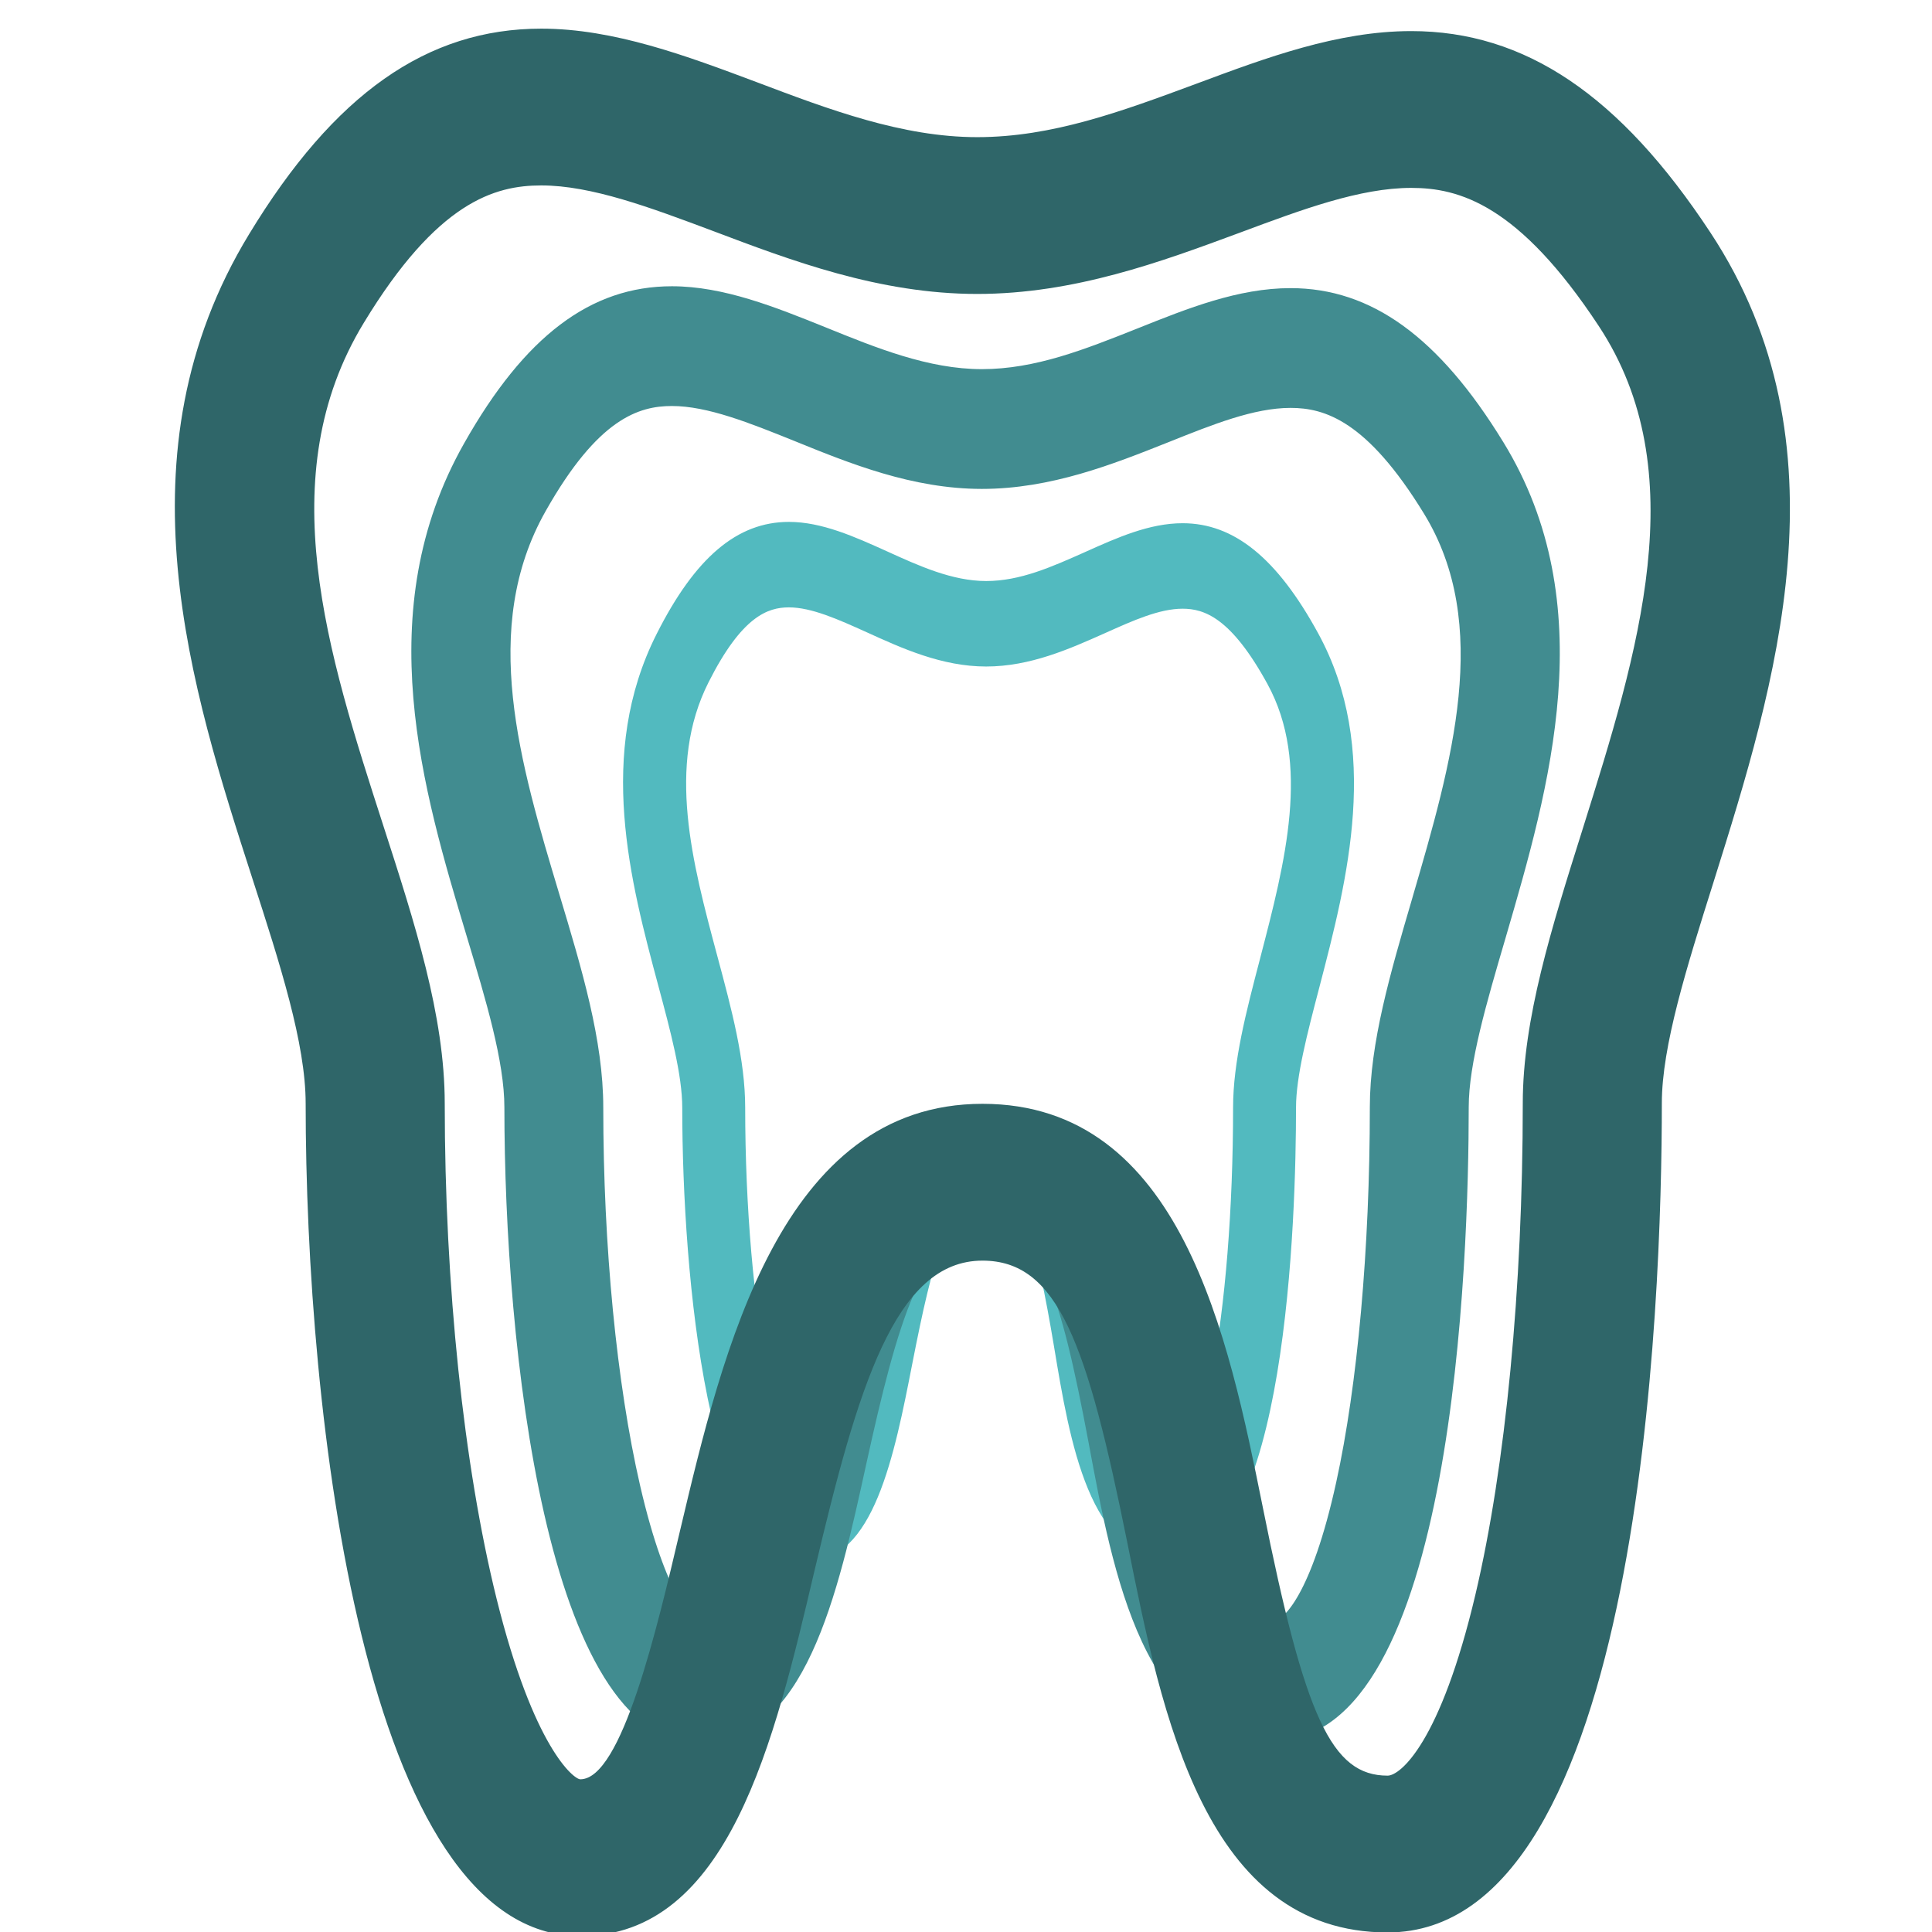
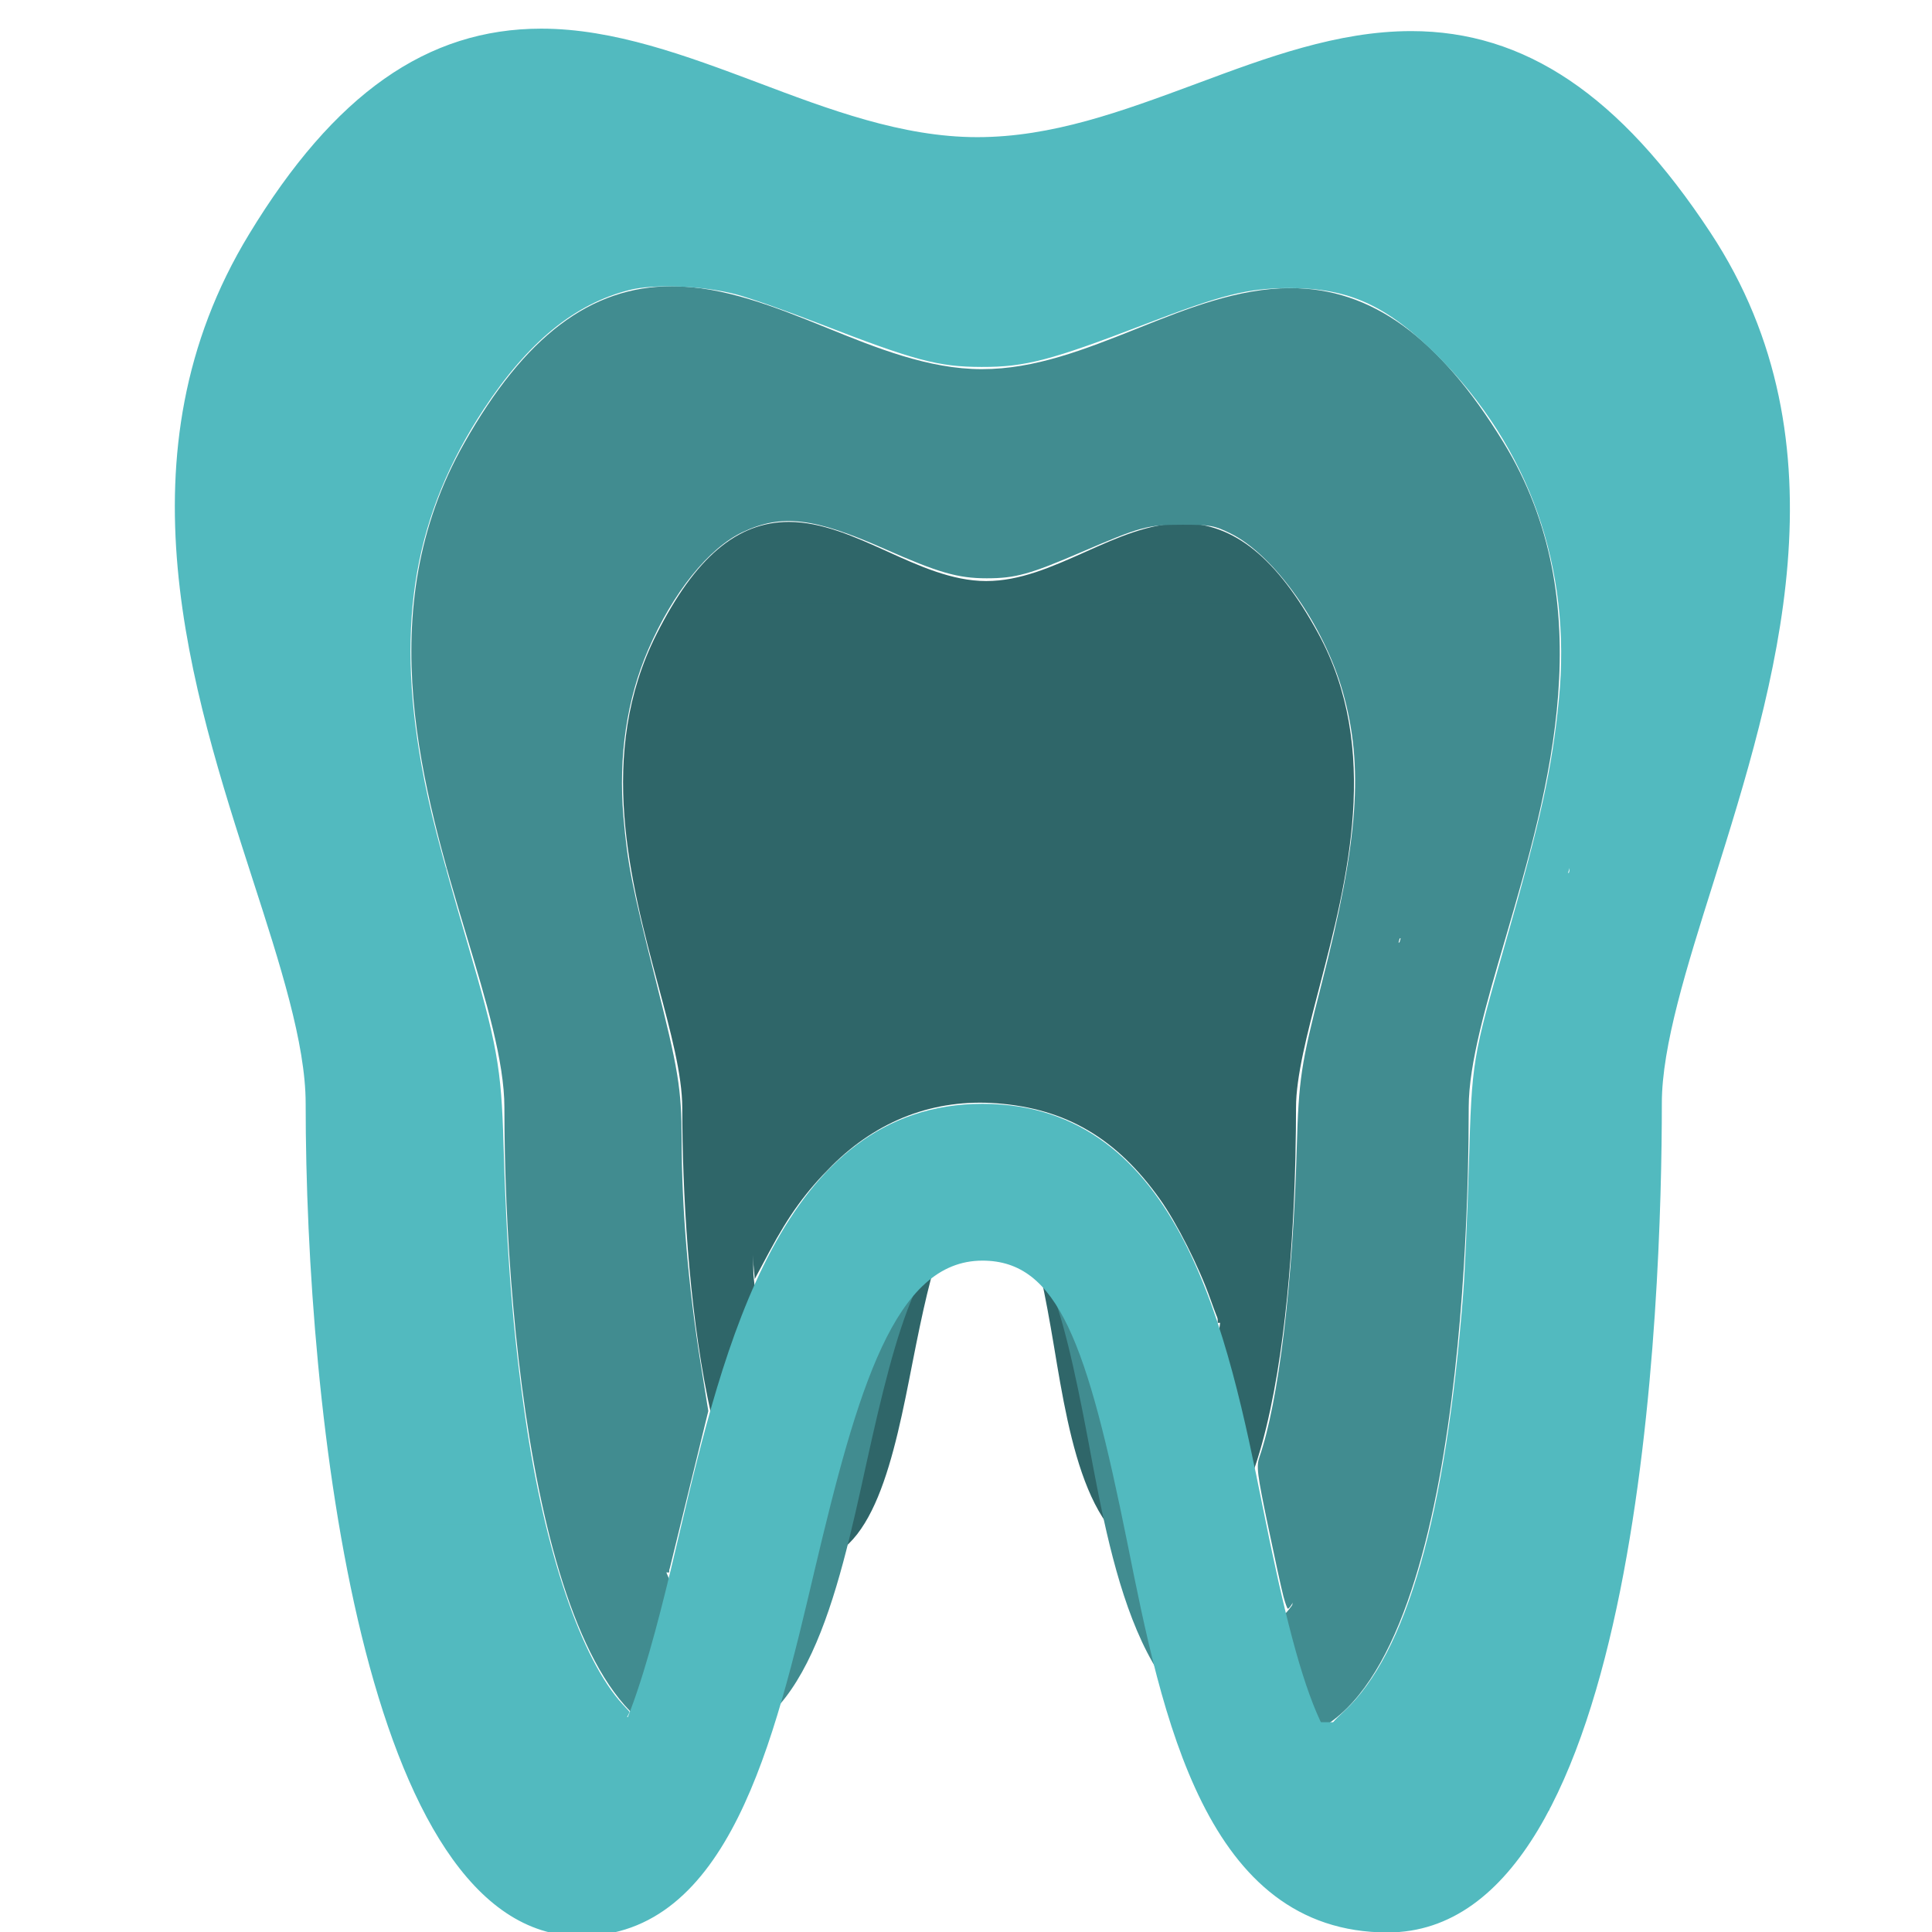
<svg xmlns="http://www.w3.org/2000/svg" version="1.1" id="Capa_1" x="0px" y="0px" viewBox="0 0 182.492 182.492" style="enable-background:new 0 0 182.492 182.492;" xml:space="preserve" width="512px" height="512px">
  <defs id="defs37">
    <clipPath clipPathUnits="userSpaceOnUse" id="clipPath5936">
      <rect style="fill:#ff7f2a;fill-opacity:1;stroke:none;stroke-width:2.806;stroke-miterlimit:4;stroke-dasharray:none" id="rect5938" width="150.015" height="136.869" x="70.368" y="-44.076" />
    </clipPath>
    <clipPath clipPathUnits="userSpaceOnUse" id="clipPath5972">
      <rect style="fill:#ff7f2a;fill-opacity:1;stroke:none;stroke-width:2.806;stroke-miterlimit:4;stroke-dasharray:none" id="rect5974" width="146.148" height="136.869" x="-443.858" y="-225.022" />
    </clipPath>
    <clipPath clipPathUnits="userSpaceOnUse" id="clipPath6015">
      <rect style="fill:#ff7f2a;fill-opacity:1;stroke:none;stroke-width:2.806;stroke-miterlimit:4;stroke-dasharray:none" id="rect6017" width="133.003" height="156.974" x="-435.352" y="-93.566" />
    </clipPath>
    <clipPath clipPathUnits="userSpaceOnUse" id="clipPath6036">
      <rect style="fill:#ff7f2a;fill-opacity:1;stroke:none;stroke-width:2.806;stroke-miterlimit:4;stroke-dasharray:none" id="rect6038" width="106.711" height="74.234" x="-358.798" y="-88.926" />
    </clipPath>
    <clipPath clipPathUnits="userSpaceOnUse" id="clipPath6054">
      <rect style="fill:#ff7f2a;fill-opacity:1;stroke:none;stroke-width:2.806;stroke-miterlimit:4;stroke-dasharray:none" id="rect6056" width="114.202" height="117.537" x="97.491" y="-7.733" />
    </clipPath>
  </defs>
  <g id="g5" style="fill:#57babf;fill-opacity:1" />
  <g id="g7" style="fill:#57babf;fill-opacity:1" />
  <g id="g9" style="fill:#57babf;fill-opacity:1" />
  <g id="g11" style="fill:#57babf;fill-opacity:1" />
  <g id="g13" style="fill:#57babf;fill-opacity:1" />
  <g id="g15" style="fill:#57babf;fill-opacity:1" />
  <g id="g17" style="fill:#57babf;fill-opacity:1" />
  <g id="g19" style="fill:#57babf;fill-opacity:1" />
  <g id="g21" style="fill:#57babf;fill-opacity:1" />
  <g id="g23" style="fill:#57babf;fill-opacity:1" />
  <g id="g25" style="fill:#57babf;fill-opacity:1" />
  <g id="g27" style="fill:#57babf;fill-opacity:1" />
  <g id="g29" style="fill:#57babf;fill-opacity:1" />
  <g id="g31" style="fill:#57babf;fill-opacity:1" />
  <g id="g33" style="fill:#57babf;fill-opacity:1" />
-   <path style="fill:#52babf;fill-opacity:1" d="m 124.496,59.795 c -3.869,-7.077 -7.933,-10.373 -12.79,-10.373 -3.145,0 -6.197,1.37 -9.142,2.691 l -0.098,0.044 c -3.143,1.401 -6.111,2.726 -9.314,2.726 -3.21,0 -6.356,-1.434 -9.418,-2.828 -3.004,-1.357 -6.109,-2.758 -9.218,-2.758 -4.882,0 -8.85,3.363 -12.488,10.579 -5.723,11.317 -2.473,23.435 0.147,33.208 1.167,4.348 2.269,8.455 2.269,11.555 0,15.921 2.473,42.864 11.741,42.864 6.343,0 8.294,-10.007 10.021,-18.86 1.833,-9.32 3.42,-15.917 7.171,-15.917 3.236,0 4.474,4.271 6.191,14.51 1.485,8.946 3.334,20.078 11.129,20.078 10.877,0 11.722,-32.68 11.722,-42.696 0,-2.94 1.066,-7.012 2.194,-11.324 l 0.045,-0.172 c 2.597,-9.974 5.828,-22.387 -0.162,-33.327 z m -5.443,30.637 -0.041,0.159 c -1.305,4.986 -2.538,9.695 -2.538,14.027 0,9.506 -0.736,18.721 -2.021,25.281 -1.5,7.664 -3.221,9.343 -3.757,9.343 -2.387,0 -3.533,-2.962 -5.336,-13.82 -1.47,-8.765 -3.482,-20.769 -11.984,-20.769 -8.606,0 -11.096,12.661 -12.923,21.949 -0.996,5.109 -2.502,12.829 -4.269,12.829 -0.274,0 -2.001,-1.619 -3.582,-9.311 -1.407,-6.845 -2.213,-16.132 -2.213,-25.48 0,-4.526 -1.277,-9.283 -2.638,-14.352 -2.366,-8.825 -4.813,-17.951 -0.821,-25.846 3.14,-6.231 5.596,-7.071 7.584,-7.071 2.146,0 4.67,1.139 7.346,2.347 3.332,1.518 7.109,3.239 11.289,3.239 4.154,0 7.881,-1.662 11.17,-3.128 l 0.103,-0.046 c 2.62,-1.176 5.095,-2.286 7.282,-2.286 2.041,0 4.591,0.845 8.018,7.115 4.102,7.491 1.676,16.81 -0.671,25.823 z" id="path3-5-3" />
+   <path style="fill:#2f6669;fill-opacity:1" d="m 124.496,59.795 c -3.869,-7.077 -7.933,-10.373 -12.79,-10.373 -3.145,0 -6.197,1.37 -9.142,2.691 l -0.098,0.044 c -3.143,1.401 -6.111,2.726 -9.314,2.726 -3.21,0 -6.356,-1.434 -9.418,-2.828 -3.004,-1.357 -6.109,-2.758 -9.218,-2.758 -4.882,0 -8.85,3.363 -12.488,10.579 -5.723,11.317 -2.473,23.435 0.147,33.208 1.167,4.348 2.269,8.455 2.269,11.555 0,15.921 2.473,42.864 11.741,42.864 6.343,0 8.294,-10.007 10.021,-18.86 1.833,-9.32 3.42,-15.917 7.171,-15.917 3.236,0 4.474,4.271 6.191,14.51 1.485,8.946 3.334,20.078 11.129,20.078 10.877,0 11.722,-32.68 11.722,-42.696 0,-2.94 1.066,-7.012 2.194,-11.324 l 0.045,-0.172 c 2.597,-9.974 5.828,-22.387 -0.162,-33.327 z m -5.443,30.637 -0.041,0.159 c -1.305,4.986 -2.538,9.695 -2.538,14.027 0,9.506 -0.736,18.721 -2.021,25.281 -1.5,7.664 -3.221,9.343 -3.757,9.343 -2.387,0 -3.533,-2.962 -5.336,-13.82 -1.47,-8.765 -3.482,-20.769 -11.984,-20.769 -8.606,0 -11.096,12.661 -12.923,21.949 -0.996,5.109 -2.502,12.829 -4.269,12.829 -0.274,0 -2.001,-1.619 -3.582,-9.311 -1.407,-6.845 -2.213,-16.132 -2.213,-25.48 0,-4.526 -1.277,-9.283 -2.638,-14.352 -2.366,-8.825 -4.813,-17.951 -0.821,-25.846 3.14,-6.231 5.596,-7.071 7.584,-7.071 2.146,0 4.67,1.139 7.346,2.347 3.332,1.518 7.109,3.239 11.289,3.239 4.154,0 7.881,-1.662 11.17,-3.128 l 0.103,-0.046 c 2.62,-1.176 5.095,-2.286 7.282,-2.286 2.041,0 4.591,0.845 8.018,7.115 4.102,7.491 1.676,16.81 -0.671,25.823 z" id="path3-5-3" />
  <path style="fill:#418c90;fill-opacity:1" d="m 141.995,41.755 c -6.078,-9.919 -12.464,-14.539 -20.096,-14.539 -4.941,0 -9.736,1.92 -14.365,3.772 l -0.153,0.061 c -4.938,1.964 -9.602,3.82 -14.635,3.82 -5.043,0 -9.986,-2.009 -14.797,-3.964 -4.719,-1.901 -9.599,-3.866 -14.483,-3.866 -7.67,0 -13.906,4.713 -19.621,14.828 -8.991,15.861 -3.886,32.846 0.232,46.543 1.834,6.094 3.566,11.85 3.566,16.196 0,22.314 3.885,60.077 18.447,60.077 9.966,0 13.032,-14.025 15.744,-26.434 2.88,-13.063 5.374,-22.309 11.267,-22.309 5.084,0 7.03,5.986 9.727,20.337 2.334,12.538 5.238,28.141 17.486,28.141 17.09,0 18.418,-45.803 18.418,-59.841 0,-4.12 1.674,-9.828 3.448,-15.871 l 0.07,-0.241 c 4.08,-13.98 9.157,-31.377 -0.255,-46.711 z m -8.552,42.94 -0.065,0.223 c -2.051,6.988 -3.987,13.588 -3.987,19.659 0,13.324 -1.157,26.238 -3.175,35.433 -2.358,10.742 -5.061,13.094 -5.903,13.094 -3.751,0 -5.551,-4.152 -8.384,-19.37 -2.309,-12.285 -5.47,-29.11 -18.829,-29.11 -13.521,0 -17.434,17.746 -20.304,30.762 -1.565,7.16 -3.93,17.98 -6.707,17.98 -0.431,0 -3.144,-2.269 -5.628,-13.051 -2.211,-9.594 -3.478,-22.611 -3.478,-35.712 0,-6.343 -2.006,-13.011 -4.144,-20.116 -3.718,-12.369 -7.563,-25.159 -1.29,-36.225 4.934,-8.733 8.793,-9.911 11.916,-9.911 3.373,0 7.338,1.597 11.542,3.29 5.236,2.128 11.169,4.54 17.738,4.54 6.527,0 12.383,-2.329 17.55,-4.384 l 0.161,-0.064 c 4.116,-1.648 8.005,-3.204 11.442,-3.204 3.208,0 7.213,1.184 12.598,9.972 6.446,10.499 2.633,23.561 -1.054,36.192 z" id="path3-5-3-9" />
-   <path style="fill:#2f6669;fill-opacity:1" d="M 161.562,21.968 C 153.015,8.984 144.034,2.937 133.301,2.937 c -6.949,0 -13.692,2.513 -20.201,4.937 l -0.215,0.08 c -6.944,2.571 -13.503,5.001 -20.581,5.001 -7.092,0 -14.044,-2.63 -20.81,-5.188 -6.637,-2.489 -13.499,-5.061 -20.368,-5.061 -10.786,0 -19.556,6.17 -27.594,19.409 -12.644,20.762 -5.465,42.994 0.326,60.925 2.579,7.977 5.014,15.511 5.014,21.2 0,29.209 5.464,78.639 25.942,78.639 14.015,0 18.327,-18.359 22.142,-34.601 4.05,-17.099 7.557,-29.202 15.845,-29.202 7.15,0 9.886,7.836 13.679,26.621 3.282,16.413 7.367,36.837 24.591,36.837 24.034,0 25.902,-59.956 25.902,-78.331 0,-5.394 2.355,-12.864 4.849,-20.775 l 0.099,-0.316 C 167.658,64.812 174.799,42.04 161.562,21.968 Z m -12.026,56.207 -0.091,0.292 c -2.884,9.147 -5.607,17.787 -5.607,25.734 0,17.44 -1.627,34.346 -4.465,46.382 -3.315,14.061 -7.117,17.14 -8.302,17.14 -5.275,0 -7.807,-5.435 -11.791,-25.355 -3.247,-16.081 -7.693,-38.104 -26.479,-38.104 -19.015,0 -24.518,23.229 -28.554,40.268 -2.202,9.372 -5.528,23.536 -9.432,23.536 -0.606,0 -4.421,-2.97 -7.915,-17.083 -3.109,-12.558 -4.891,-29.597 -4.891,-46.747 0,-8.303 -2.822,-17.031 -5.828,-26.331 C 30.953,61.716 25.547,44.974 34.368,30.488 41.307,19.057 46.734,17.515 51.126,17.515 c 4.743,0 10.319,2.09 16.232,4.307 7.363,2.785 15.708,5.943 24.945,5.943 9.178,0 17.414,-3.049 24.68,-5.739 l 0.227,-0.084 c 5.789,-2.157 11.257,-4.194 16.091,-4.194 4.511,0 10.143,1.55 17.717,13.053 9.064,13.743 3.703,30.841 -1.482,47.375 z" id="path3-5-3-9-1-0" />
+   <path style="fill:#52babf;fill-opacity:1" d="M 161.562,21.968 C 153.015,8.984 144.034,2.937 133.301,2.937 c -6.949,0 -13.692,2.513 -20.201,4.937 l -0.215,0.08 c -6.944,2.571 -13.503,5.001 -20.581,5.001 -7.092,0 -14.044,-2.63 -20.81,-5.188 -6.637,-2.489 -13.499,-5.061 -20.368,-5.061 -10.786,0 -19.556,6.17 -27.594,19.409 -12.644,20.762 -5.465,42.994 0.326,60.925 2.579,7.977 5.014,15.511 5.014,21.2 0,29.209 5.464,78.639 25.942,78.639 14.015,0 18.327,-18.359 22.142,-34.601 4.05,-17.099 7.557,-29.202 15.845,-29.202 7.15,0 9.886,7.836 13.679,26.621 3.282,16.413 7.367,36.837 24.591,36.837 24.034,0 25.902,-59.956 25.902,-78.331 0,-5.394 2.355,-12.864 4.849,-20.775 l 0.099,-0.316 C 167.658,64.812 174.799,42.04 161.562,21.968 Z m -12.026,56.207 -0.091,0.292 c -2.884,9.147 -5.607,17.787 -5.607,25.734 0,17.44 -1.627,34.346 -4.465,46.382 -3.315,14.061 -7.117,17.14 -8.302,17.14 -5.275,0 -7.807,-5.435 -11.791,-25.355 -3.247,-16.081 -7.693,-38.104 -26.479,-38.104 -19.015,0 -24.518,23.229 -28.554,40.268 -2.202,9.372 -5.528,23.536 -9.432,23.536 -0.606,0 -4.421,-2.97 -7.915,-17.083 -3.109,-12.558 -4.891,-29.597 -4.891,-46.747 0,-8.303 -2.822,-17.031 -5.828,-26.331 C 30.953,61.716 25.547,44.974 34.368,30.488 41.307,19.057 46.734,17.515 51.126,17.515 c 4.743,0 10.319,2.09 16.232,4.307 7.363,2.785 15.708,5.943 24.945,5.943 9.178,0 17.414,-3.049 24.68,-5.739 l 0.227,-0.084 c 5.789,-2.157 11.257,-4.194 16.091,-4.194 4.511,0 10.143,1.55 17.717,13.053 9.064,13.743 3.703,30.841 -1.482,47.375 z" id="path3-5-3-9-1-0" />
+   <path style="opacity:1;fill:#2f6669;fill-opacity:1;stroke:none;stroke-width:2.806;stroke-miterlimit:4;stroke-dasharray:none;stroke-opacity:1" d="m 320.742,344.219 c -3.032,-8.559 -8.886,-20.139 -13.366,-26.435 -11.467,-16.119 -24.866,-23.995 -43.195,-25.39 -16.512,-1.257 -31.537,4.419 -43.684,16.501 -6.855,6.819 -11.398,13.067 -16.667,22.924 l -3.812,7.131 -0.467,-5.213 c -0.257,-2.867 -0.824,-14.533 -1.259,-25.923 -0.436,-11.39 -1.162,-23.471 -1.614,-26.846 -0.452,-3.375 -3.19,-15.456 -6.084,-26.846 -7.297,-28.716 -7.958,-32.493 -7.989,-45.638 -0.032,-13.38 0.959,-17.802 6.449,-28.764 4.43,-8.846 8.816,-14.331 13.281,-16.609 2.574,-1.313 4.11,-1.536 8.595,-1.249 4.626,0.297 7.387,1.175 18.069,5.747 14.51,6.211 18.253,7.489 25.574,8.728 10.279,1.74 19.804,-0.256 37.43,-7.843 16.026,-6.898 21.452,-8.048 27.014,-5.724 8.418,3.517 18.777,19.34 21.496,32.833 2.633,13.065 1.245,25.486 -6.186,55.356 -7.183,28.873 -7.213,29.07 -7.987,52.392 -0.561,16.893 -2.618,46.095 -3.296,46.773 -0.085,0.085 -1.12,-2.572 -2.301,-5.904 z" id="path4160" transform="scale(0.3564297,0.3564297)" />
+   <path style="opacity:1;fill:#418c90;fill-opacity:1;stroke:none;stroke-width:2.806;stroke-miterlimit:4;stroke-dasharray:none;stroke-opacity:1" d="m 340.132,423.11 c -0.475,-1.764 -2.317,-10.186 -4.094,-18.715 -2.885,-13.848 -3.127,-15.804 -2.269,-18.283 5.083,-14.681 8.864,-45.965 9.881,-81.753 0.523,-18.411 1.113,-22.332 6.515,-43.337 9.852,-38.305 11.291,-57.945 5.691,-77.659 -5.061,-17.816 -18.261,-36.397 -29.876,-42.057 -4.195,-2.044 -5.315,-2.242 -12.656,-2.242 -9.216,0 -11.093,0.51 -26.846,7.295 -13.535,5.83 -17.395,6.895 -24.987,6.895 -7.66,0 -12.822,-1.489 -27.132,-7.828 -18.63,-8.253 -27.178,-9.266 -37.486,-4.442 -9.063,4.241 -18.531,16.012 -25.099,31.204 -5.664,13.1 -7.92,28.282 -6.562,44.162 1.07,12.521 2.279,18.665 8.491,43.138 6.068,23.905 6.92,29.119 6.936,42.434 0.022,18.458 1.792,39.24 5.08,59.665 l 1.989,12.356 -4.775,19.476 c -2.626,10.712 -5.022,20.511 -5.323,21.777 -0.497,2.087 -0.771,1.624 -2.95,-4.986 -8.036,-24.37 -12.437,-55.443 -13.951,-98.498 -1.301,-36.993 -1.517,-38.319 -12.21,-74.97 -9.219,-31.598 -11.455,-41.738 -12.744,-57.791 -0.568,-7.068 0.606,-20.111 2.414,-26.83 4.333,-16.101 18.027,-35.924 28.693,-41.538 3.804,-2.002 4.862,-2.196 11.848,-2.174 7.115,0.023 8.393,0.279 17.642,3.535 5.484,1.931 15.321,5.606 21.86,8.167 20.525,8.037 33.748,10.522 49.176,9.24 10.554,-0.877 22.692,-4.253 41.851,-11.642 9.208,-3.551 19.204,-7.053 22.214,-7.781 7.671,-1.856 17.014,-1.394 22.091,1.095 8.415,4.124 21.04,19.047 26.967,31.874 4.46,9.652 5.927,17.385 5.895,31.069 -0.041,17.645 -1.802,26.526 -13.234,66.732 -9.245,32.515 -10.718,41.241 -10.747,63.664 -0.048,38.035 -5.473,81.321 -13.108,104.582 -2.527,7.699 -6.995,17.376 -8.023,17.376 -0.164,0 -0.686,-1.444 -1.161,-3.208 z" id="path4162" transform="scale(0.3564297,0.3564297)" />
+   <path style="opacity:1;fill:#52babf;fill-opacity:1;stroke:none;stroke-width:2.806;stroke-miterlimit:4;stroke-dasharray:none;stroke-opacity:1" d="m 149.745,467.546 c -13.583,-17.002 -24.602,-62.13 -29.357,-120.232 -0.639,-7.805 -1.483,-25.926 -1.875,-40.269 -1.03,-37.624 -1.866,-41.88 -18.501,-94.188 -12.475,-39.229 -16.083,-56.726 -16.087,-78.01 -0.002,-16.534 3.014,-30.581 9.199,-42.833 6.756,-13.383 20.373,-30.15 29.362,-36.152 7.221,-4.822 13.575,-6.431 23.502,-5.953 9.861,0.476 18.292,2.576 34.639,8.628 41.875,15.504 57.81,19.502 77.874,19.535 21.19,0.035 30.142,-2.185 83.203,-20.632 15.805,-5.495 22.792,-6.973 32.858,-6.951 12.652,0.028 21.238,4.165 32.723,15.769 10.838,10.95 20.924,26.452 24.783,38.089 3.968,11.966 4.968,19.707 4.534,35.101 -0.604,21.442 -3.748,35.799 -17.805,81.305 -13.847,44.825 -14.825,50.07 -15.738,84.373 -0.989,37.156 -2.739,60.015 -6.605,86.291 -5.503,37.402 -14.463,65.547 -24.085,75.662 -2.273,2.389 -3.358,2.958 -5.642,2.958 -4.133,0 -7.354,-1.628 -10.937,-5.528 -4.98,-5.42 -4.956,-6.046 0.431,-11.034 16.51,-15.286 26.931,-51.786 31.515,-110.382 0.462,-5.906 1.152,-21.439 1.534,-34.516 0.805,-27.581 0.854,-27.884 9.565,-58.294 9.565,-33.392 12.458,-46.528 14.276,-64.814 3.474,-34.938 -7.827,-66.907 -32.265,-91.277 -13.308,-13.271 -23.38,-17.861 -39.141,-17.838 -11.092,0.016 -17.761,1.684 -38.352,9.596 -24.886,9.561 -31.608,11.32 -43.196,11.298 -11.548,-0.022 -17.745,-1.68 -43.208,-11.56 -8.499,-3.298 -18.337,-6.752 -21.86,-7.675 -8.779,-2.301 -21.65,-2.827 -28.282,-1.155 -14.512,3.658 -26.802,13.697 -38.547,31.486 -18.38,27.838 -23.385,56.359 -16.563,94.384 2.024,11.28 4.786,21.991 12.136,47.05 7.932,27.044 9.031,33.157 9.603,53.431 0.815,28.843 2.5,49.934 5.807,72.676 5.162,35.498 14.83,63.908 25.797,75.811 l 1.828,1.984 -3.501,6.993 c -5.433,10.853 -9.003,12.654 -13.622,6.872 z" id="path4164" transform="scale(0.3564297,0.3564297)" />
+   <rect style="opacity:1;fill:#52babf;fill-opacity:1;stroke:none;stroke-width:2.806;stroke-miterlimit:4;stroke-dasharray:none;stroke-opacity:1" id="rect4166" width="10.632" height="67.275" x="27.644" y="20.298" />
+   <rect style="opacity:1;fill:#52babf;fill-opacity:1;stroke:none;stroke-width:2.806;stroke-miterlimit:4;stroke-dasharray:none;stroke-opacity:1" id="rect4166-3" width="10.632" height="67.275" x="148.239" y="20.105" />
+   <rect style="opacity:1;fill:#52babf;fill-opacity:1;stroke:none;stroke-width:2.806;stroke-miterlimit:4;stroke-dasharray:none;stroke-opacity:1" id="rect4166-3-6" width="6.766" height="69.208" x="140.445" y="96.079" />
+   <rect style="opacity:1;fill:#52babf;fill-opacity:1;stroke:none;stroke-width:2.806;stroke-miterlimit:4;stroke-dasharray:none;stroke-opacity:1" id="rect4166-3-6-7" width="6.766" height="69.208" x="38.954" y="98.205" />
+   <rect style="opacity:1;fill:#52babf;fill-opacity:1;stroke:none;stroke-width:2.806;stroke-miterlimit:4;stroke-dasharray:none;stroke-opacity:1" id="rect4213" width="116.571" height="9.666" x="34.604" y="16.758" />
+   <rect style="opacity:1;fill:#52babf;fill-opacity:1;stroke:none;stroke-width:2.806;stroke-miterlimit:4;stroke-dasharray:none;stroke-opacity:1" id="rect4215" width="30.738" height="8.506" x="76.107" y="20.878" />
+   <rect style="opacity:1;fill:#52babf;fill-opacity:1;stroke:none;stroke-width:2.806;stroke-miterlimit:4;stroke-dasharray:none;stroke-opacity:1" id="rect4219" width="6.379" height="19.525" x="35.764" y="81.967" />
+   <rect style="opacity:1;fill:#52babf;fill-opacity:1;stroke:none;stroke-width:2.806;stroke-miterlimit:4;stroke-dasharray:none;stroke-opacity:1" id="rect4219-5" width="6.379" height="19.525" x="35.667" y="89.216" />
+   <rect style="opacity:1;fill:#52babf;fill-opacity:1;stroke:none;stroke-width:2.806;stroke-miterlimit:4;stroke-dasharray:none;stroke-opacity:1" id="rect4219-5-3" width="6.379" height="19.525" x="144.118" y="82.45" />
+   <rect style="opacity:1;fill:#52babf;fill-opacity:1;stroke:none;stroke-width:2.806;stroke-miterlimit:4;stroke-dasharray:none;stroke-opacity:1" id="rect4251" width="10.053" height="28.031" x="40.79" y="144.022" />
+   <rect style="opacity:1;fill:#52babf;fill-opacity:1;stroke:none;stroke-width:2.806;stroke-miterlimit:4;stroke-dasharray:none;stroke-opacity:1" id="rect4251-5" width="10.053" height="28.031" x="136.289" y="142.959" />
+   <rect style="opacity:1;fill:#52babf;fill-opacity:1;stroke:none;stroke-width:2.806;stroke-miterlimit:4;stroke-dasharray:none;stroke-opacity:1" id="rect4270" width="16.625" height="9.859" x="46.396" y="162.194" />
+   <rect style="opacity:1;fill:#52babf;fill-opacity:1;stroke:none;stroke-width:2.806;stroke-miterlimit:4;stroke-dasharray:none;stroke-opacity:1" id="rect4270-6" width="16.625" height="9.859" x="124.11" y="162.677" />
+   <rect style="opacity:1;fill:#52babf;fill-opacity:1;stroke:none;stroke-width:2.806;stroke-miterlimit:4;stroke-dasharray:none;stroke-opacity:1" id="rect4287" width="5.413" height="9.086" x="132.809" y="158.327" />
+   <rect style="opacity:1;fill:#52babf;fill-opacity:1;stroke:none;stroke-width:2.806;stroke-miterlimit:4;stroke-dasharray:none;stroke-opacity:1" id="rect4287-2" width="5.413" height="9.086" x="144.988" y="23.681" />
+   <rect style="opacity:1;fill:#418c90;fill-opacity:1;stroke:none;stroke-width:2.806;stroke-miterlimit:4;stroke-dasharray:none;stroke-opacity:1" id="rect4313" width="83.32" height="10.246" x="52.582" y="38.084" />
+   <rect style="opacity:1;fill:#418c90;fill-opacity:1;stroke:none;stroke-width:2.806;stroke-miterlimit:4;stroke-dasharray:none;stroke-opacity:1" id="rect4315" width="10.439" height="40.79" x="45.43" y="44.886" />
+   <rect style="opacity:1;fill:#418c90;fill-opacity:1;stroke:none;stroke-width:2.806;stroke-miterlimit:4;stroke-dasharray:none;stroke-opacity:1" id="rect4315-9" width="10.439" height="40.79" x="129.716" y="47.846" />
+   <rect style="opacity:1;fill:#418c90;fill-opacity:1;stroke:none;stroke-width:2.806;stroke-miterlimit:4;stroke-dasharray:none;stroke-opacity:1" id="rect4315-9-1" width="10.439" height="40.79" x="126.623" y="89.023" />
+   <rect style="opacity:1;fill:#418c90;fill-opacity:1;stroke:none;stroke-width:2.806;stroke-miterlimit:4;stroke-dasharray:none;stroke-opacity:1" id="rect4315-9-1-2" width="10.439" height="40.79" x="48.909" y="85.156" />
+   <rect style="opacity:1;fill:#418c90;fill-opacity:1;stroke:none;stroke-width:2.806;stroke-miterlimit:4;stroke-dasharray:none;stroke-opacity:1" id="rect4362" width="7.926" height="25.905" x="55.289" y="122.624" />
+   <rect style="opacity:1;fill:#418c90;fill-opacity:1;stroke:none;stroke-width:2.806;stroke-miterlimit:4;stroke-dasharray:none;stroke-opacity:1" id="rect4362-7" width="7.926" height="25.905" x="122.08" y="126.816" />
+   <rect style="opacity:1;fill:#2f6669;fill-opacity:1;stroke:none;stroke-width:2.806;stroke-miterlimit:4;stroke-dasharray:none;stroke-opacity:1" id="rect4379" width="57.276" height="45.793" x="64.657" y="57.005" />
+   <rect style="opacity:1;fill:#2f6669;fill-opacity:1;stroke:none;stroke-width:2.806;stroke-miterlimit:4;stroke-dasharray:none;stroke-opacity:1" id="rect4381" width="4.511" height="23.512" x="115.02" y="101.441" />
+   <rect style="opacity:1;fill:#2f6669;fill-opacity:1;stroke:none;stroke-width:2.806;stroke-miterlimit:4;stroke-dasharray:none;stroke-opacity:1" id="rect4381-0" width="4.511" height="23.512" x="66.639" y="97.604" />
+   <rect style="opacity:1;fill:#2f6669;fill-opacity:1;stroke:none;stroke-width:2.806;stroke-miterlimit:4;stroke-dasharray:none;stroke-opacity:1" id="rect4398" width="5.026" height="6.573" x="119.47" y="70.658" />
</svg>
